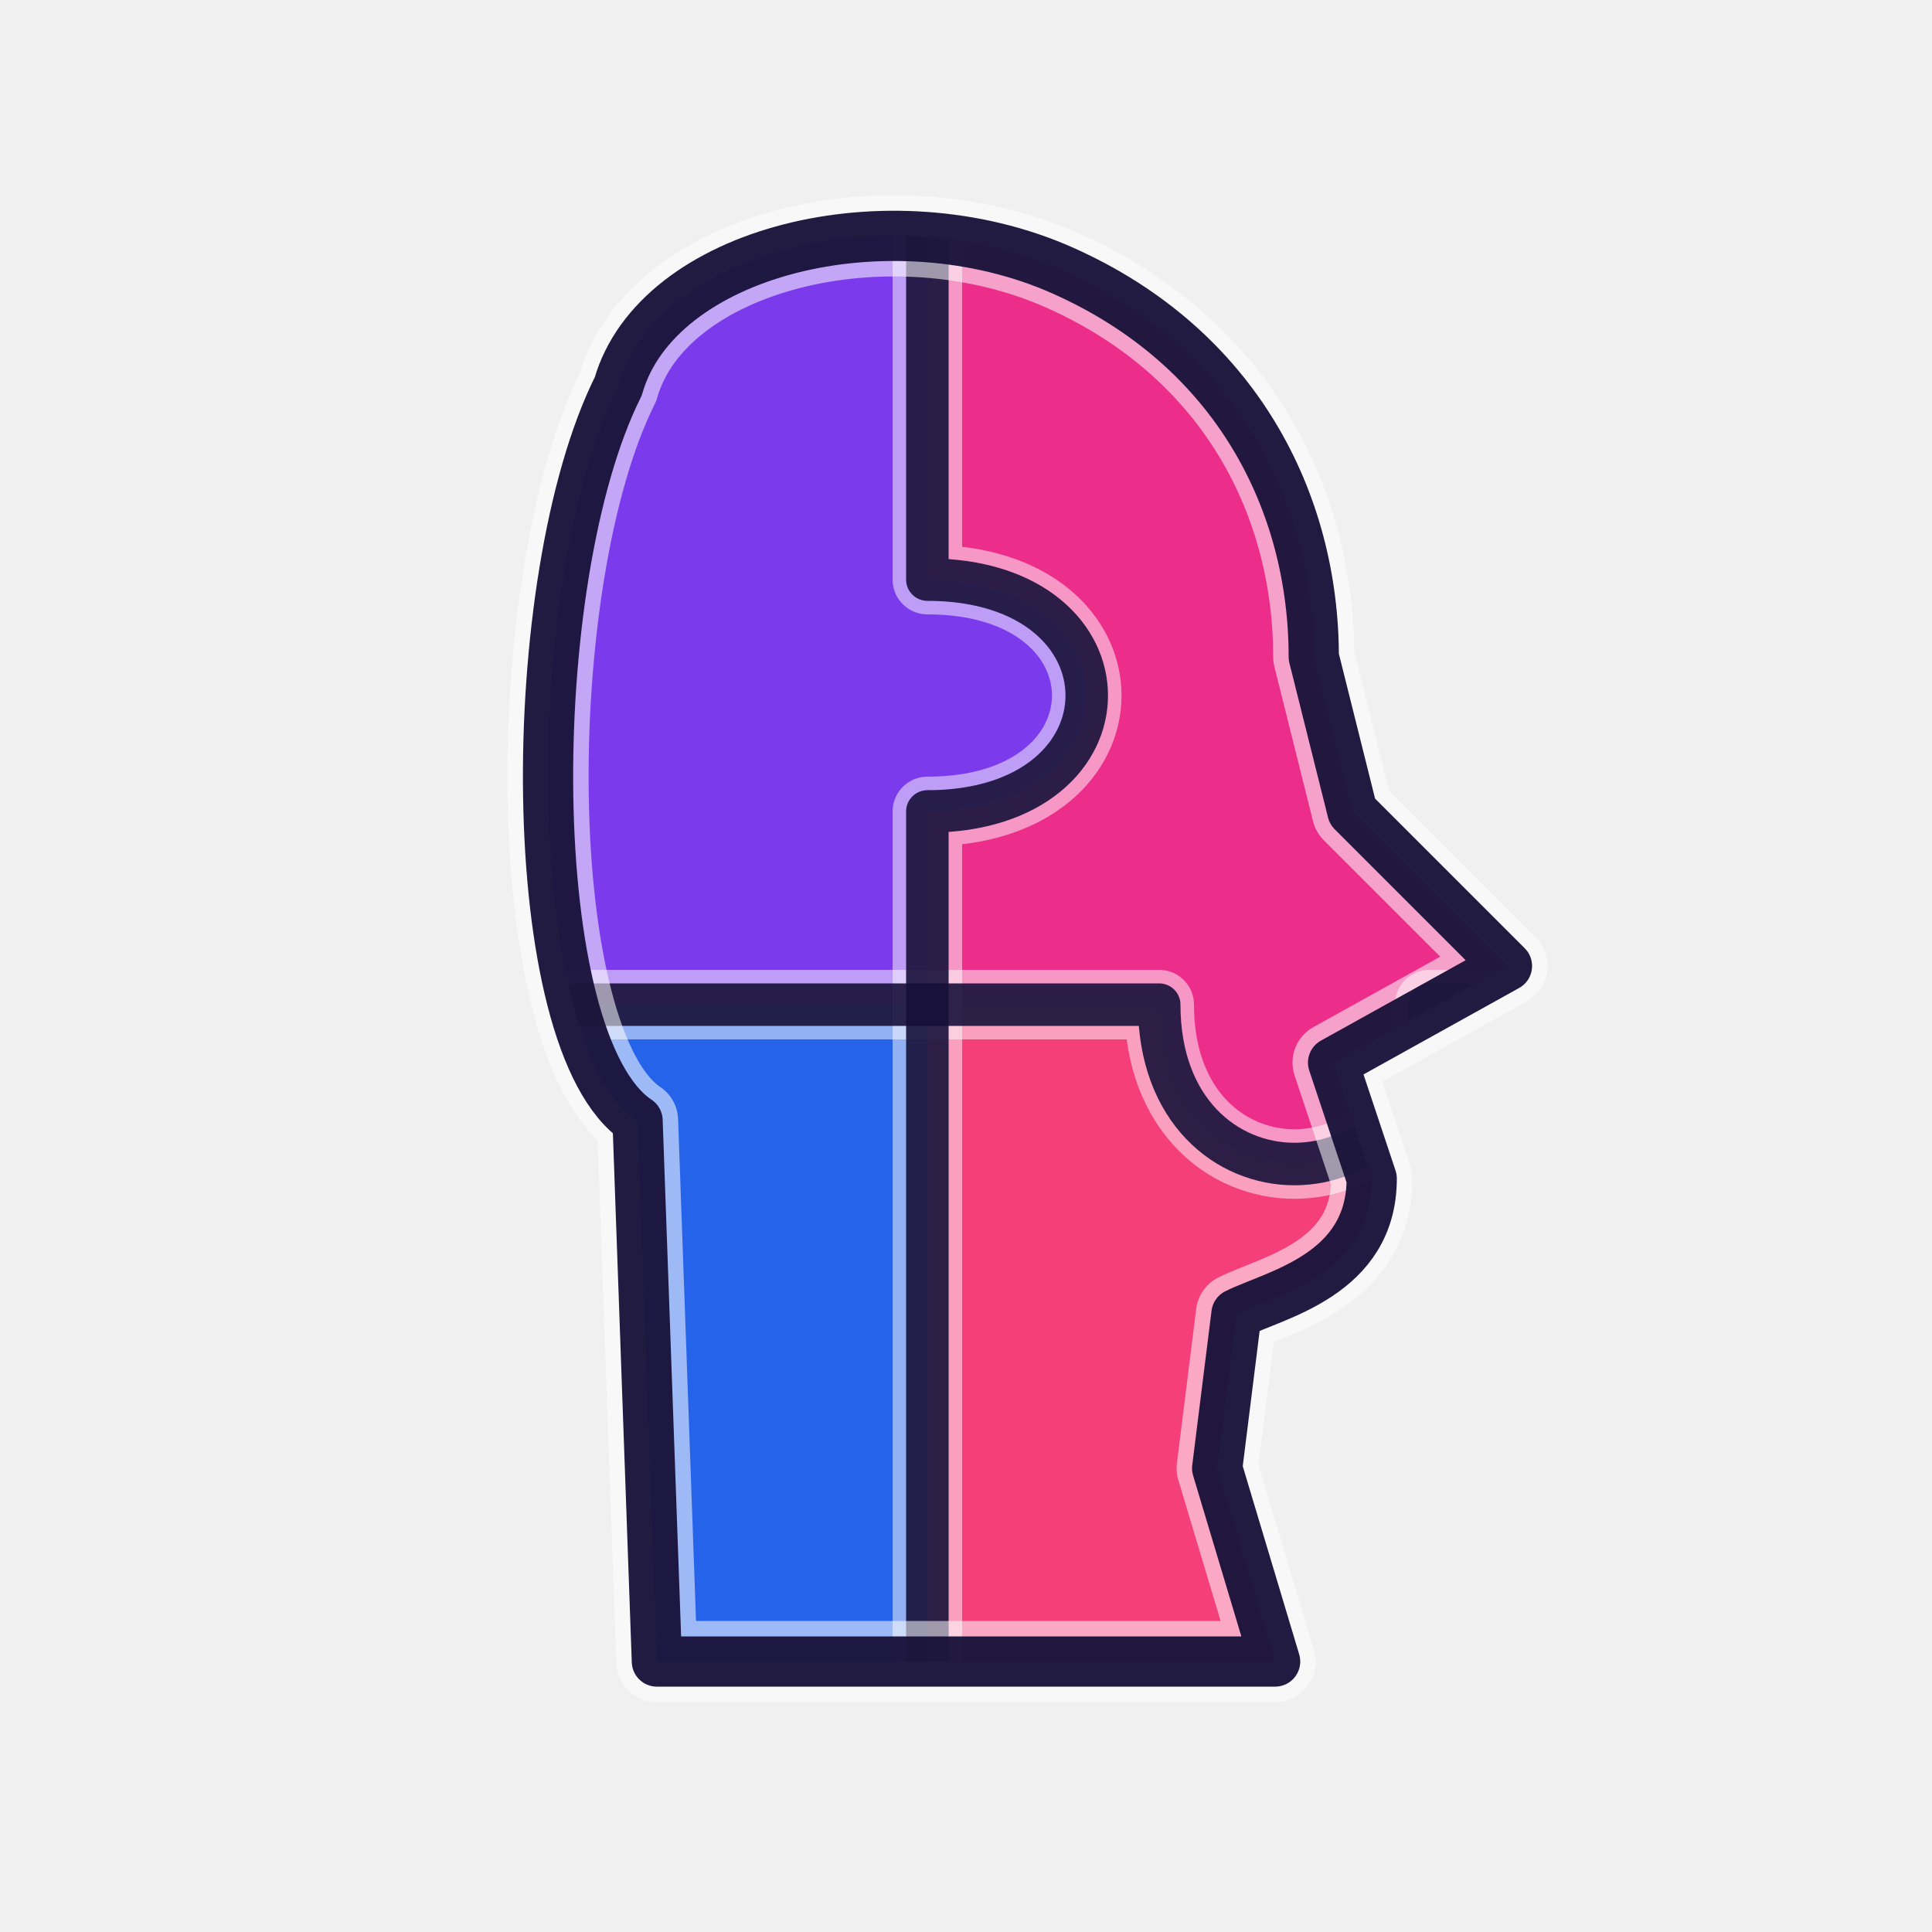
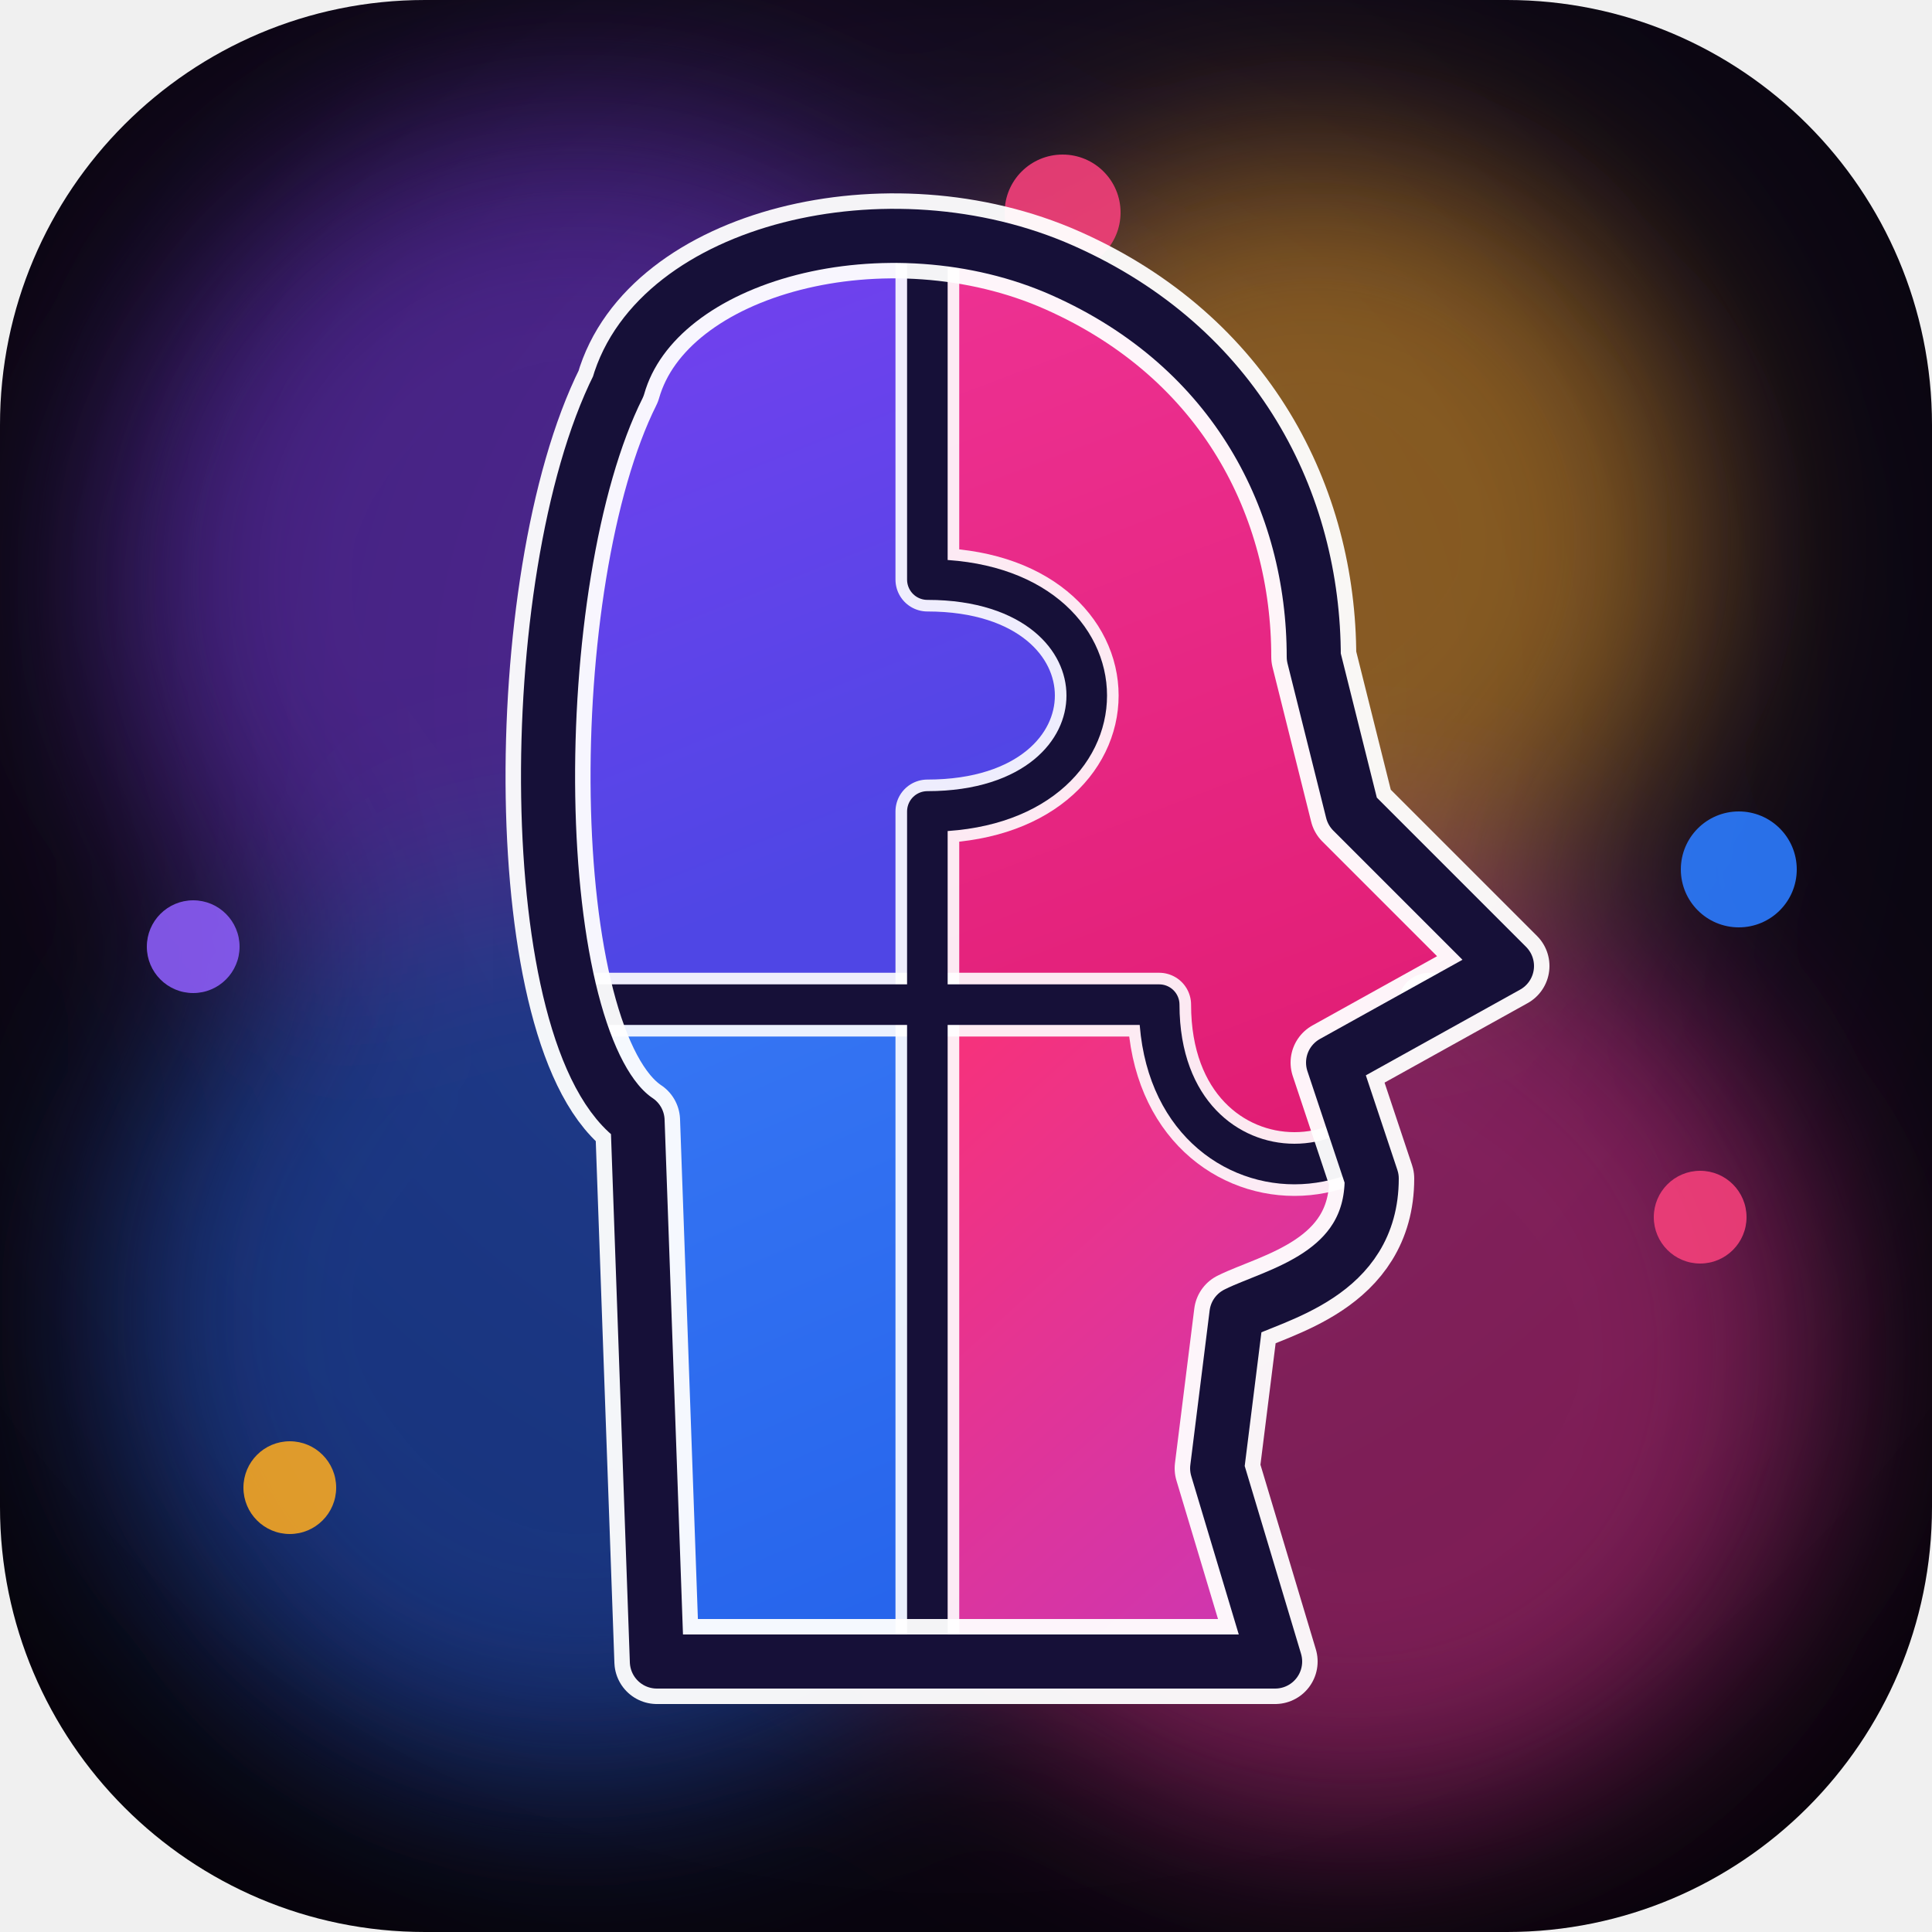
<svg xmlns="http://www.w3.org/2000/svg" viewBox="0 0 100 100" width="64" height="64">
  <defs>
-     <clipPath id="h">
+     <clipPath id="tile">
+       <rect x="0" y="0" width="100" height="100" rx="22" />
+     </clipPath>
+     <clipPath id="head">
      <path d="M32,20 C34,13 46,10 55,14 C64,18 68,26 68,34 L70,42 L78,50 L69,55 L71,61 C71,66 66,67 64,68 L63,76 L66,86 L34,86 L33,58 C27,54 27,30 32,20 Z" />
    </clipPath>
+     <radialGradient id="bg" cx="50%" cy="36%" r="78%">
+       <stop offset="0%" stop-color="#241636" />
+       <stop offset="58%" stop-color="#0c0714" />
+       <stop offset="100%" stop-color="#050207" />
+     </radialGradient>
+     <linearGradient id="gV" x1="0" y1="0" x2="0.4" y2="1">
+       <stop offset="0%" stop-color="#8B3DF5" />
+       <stop offset="100%" stop-color="#4F46E5" />
+     </linearGradient>
+     <linearGradient id="gM" x1="0" y1="0" x2="0.3" y2="1">
+       <stop offset="0%" stop-color="#F0369A" />
+       <stop offset="100%" stop-color="#E11D74" />
+     </linearGradient>
+     <linearGradient id="gB" x1="0" y1="0" x2="0.4" y2="1">
+       <stop offset="0%" stop-color="#3B7BF6" />
+       <stop offset="100%" stop-color="#2563EB" />
+     </linearGradient>
+     <linearGradient id="gF" x1="0.1" y1="0" x2="1" y2="1">
+       <stop offset="0%" stop-color="#F5327D" />
+       <stop offset="100%" stop-color="#A93AE0" />
+     </linearGradient>
+     <filter id="blur" x="-40%" y="-40%" width="180%" height="180%">
+       <feGaussianBlur stdDeviation="5" />
+     </filter>
+     <filter id="glow" x="-50%" y="-50%" width="200%" height="200%">
+       <feGaussianBlur stdDeviation="1.6" />
+     </filter>
  </defs>
-   <g clip-path="url(#h)">
-     <path d="M6,2 L48,2 L48,30 C59,30 59,42 48,42 L48,52 L6,52 Z" fill="#7C3AED" />
-     <path d="M48,2 L94,2 L94,52 L74,52 C74,63 60,63 60,52 L48,52 L48,42 C59,42 59,30 48,30 L48,2 Z" fill="#EC2E8A" />
-     <path d="M48,52 L60,52 C60,63 74,63 74,52 L94,52 L94,98 L48,98 L48,52 Z" fill="#F43F7A" />
-     <path d="M6,52 L48,52 L48,98 L6,98 L6,52 Z" fill="#2563EB" />
-     <g fill="none" stroke-linejoin="round" stroke-linecap="round">
-       <path d="M48,2 L48,30 C59,30 59,42 48,42 L48,98" stroke="#ffffff" stroke-width="3.6" opacity="0.5" />
-       <path d="M6,52 L60,52 C60,63 74,63 74,52 L94,52" stroke="#ffffff" stroke-width="3.6" opacity="0.5" />
-       <path d="M48,2 L48,30 C59,30 59,42 48,42 L48,98" stroke="#161038" stroke-width="2.2" opacity="0.9" />
-       <path d="M6,52 L60,52 C60,63 74,63 74,52 L94,52" stroke="#161038" stroke-width="2.2" opacity="0.9" />
+   <g clip-path="url(#tile)">
+     <rect x="0" y="0" width="100" height="100" fill="url(#bg)" />
+     <g filter="url(#blur)" opacity="0.5">
+       <circle cx="30" cy="30" r="24" fill="#7C3AED" />
+       <circle cx="68" cy="28" r="20" fill="#F5A623" />
+       <circle cx="30" cy="68" r="24" fill="#2563EB" />
+       <circle cx="70" cy="70" r="24" fill="#F0369A" />
    </g>
+     <g opacity="0.9">
+       <circle cx="55" cy="11" r="3" fill="#F43F7A" />
+       <circle cx="90" cy="45" r="3" fill="#2B7BFF" />
+       <circle cx="10" cy="49" r="2.4" fill="#8B5CF6" />
+       <circle cx="15" cy="77" r="2.4" fill="#F5A623" />
+       <circle cx="88" cy="63" r="2.4" fill="#F43F7A" />
+     </g>
+     <g clip-path="url(#head)">
+       <path d="M6,2 L48,2 L48,30 C59,30 59,42 48,42 L48,52 L6,52 Z" fill="url(#gV)" />
+       <path d="M48,2 L94,2 L94,52 L74,52 C74,63 60,63 60,52 L48,52 L48,42 C59,42 59,30 48,30 L48,2 Z" fill="url(#gM)" />
+       <path d="M48,52 L60,52 C60,63 74,63 74,52 L94,52 L94,98 L48,98 L48,52 Z" fill="url(#gF)" />
+       <path d="M6,52 L48,52 L48,98 L6,98 L6,52 Z" fill="url(#gB)" />
+       <g fill="none" stroke-linejoin="round" stroke-linecap="round">
+         <path d="M48,2 L48,30 C59,30 59,42 48,42 L48,98" stroke="#fff" stroke-width="3.3" opacity="0.9" />
+         <path d="M6,52 L60,52 C60,63 74,63 74,52 L94,52" stroke="#fff" stroke-width="3.3" opacity="0.9" />
+         <path d="M48,2 L48,30 C59,30 59,42 48,42 L48,98" stroke="#161038" stroke-width="2.1" />
+         <path d="M6,52 L60,52 C60,63 74,63 74,52 L94,52" stroke="#161038" stroke-width="2.1" />
+       </g>
+     </g>
+     <path d="M32,20 C34,13 46,10 55,14 C64,18 68,26 68,34 L70,42 L78,50 L69,55 L71,61 C71,66 66,67 64,68 L63,76 L66,86 L34,86 L33,58 C27,54 27,30 32,20 Z" fill="none" stroke="#fff" stroke-width="4.4" opacity="0.95" stroke-linejoin="round" />
+     <path d="M32,20 C34,13 46,10 55,14 C64,18 68,26 68,34 L70,42 L78,50 L69,55 L71,61 C71,66 66,67 64,68 L63,76 L66,86 L34,86 L33,58 C27,54 27,30 32,20 Z" fill="none" stroke="#161038" stroke-width="2.8" stroke-linejoin="round" />
  </g>
-   <path d="M32,20 C34,13 46,10 55,14 C64,18 68,26 68,34 L70,42 L78,50 L69,55 L71,61 C71,66 66,67 64,68 L63,76 L66,86 L34,86 L33,58 C27,54 27,30 32,20 Z" fill="none" stroke="#ffffff" stroke-width="4.2" stroke-linejoin="round" opacity="0.55" />
-   <path d="M32,20 C34,13 46,10 55,14 C64,18 68,26 68,34 L70,42 L78,50 L69,55 L71,61 C71,66 66,67 64,68 L63,76 L66,86 L34,86 L33,58 C27,54 27,30 32,20 Z" fill="none" stroke="#161038" stroke-width="2.6" stroke-linejoin="round" opacity="0.95" />
</svg>
